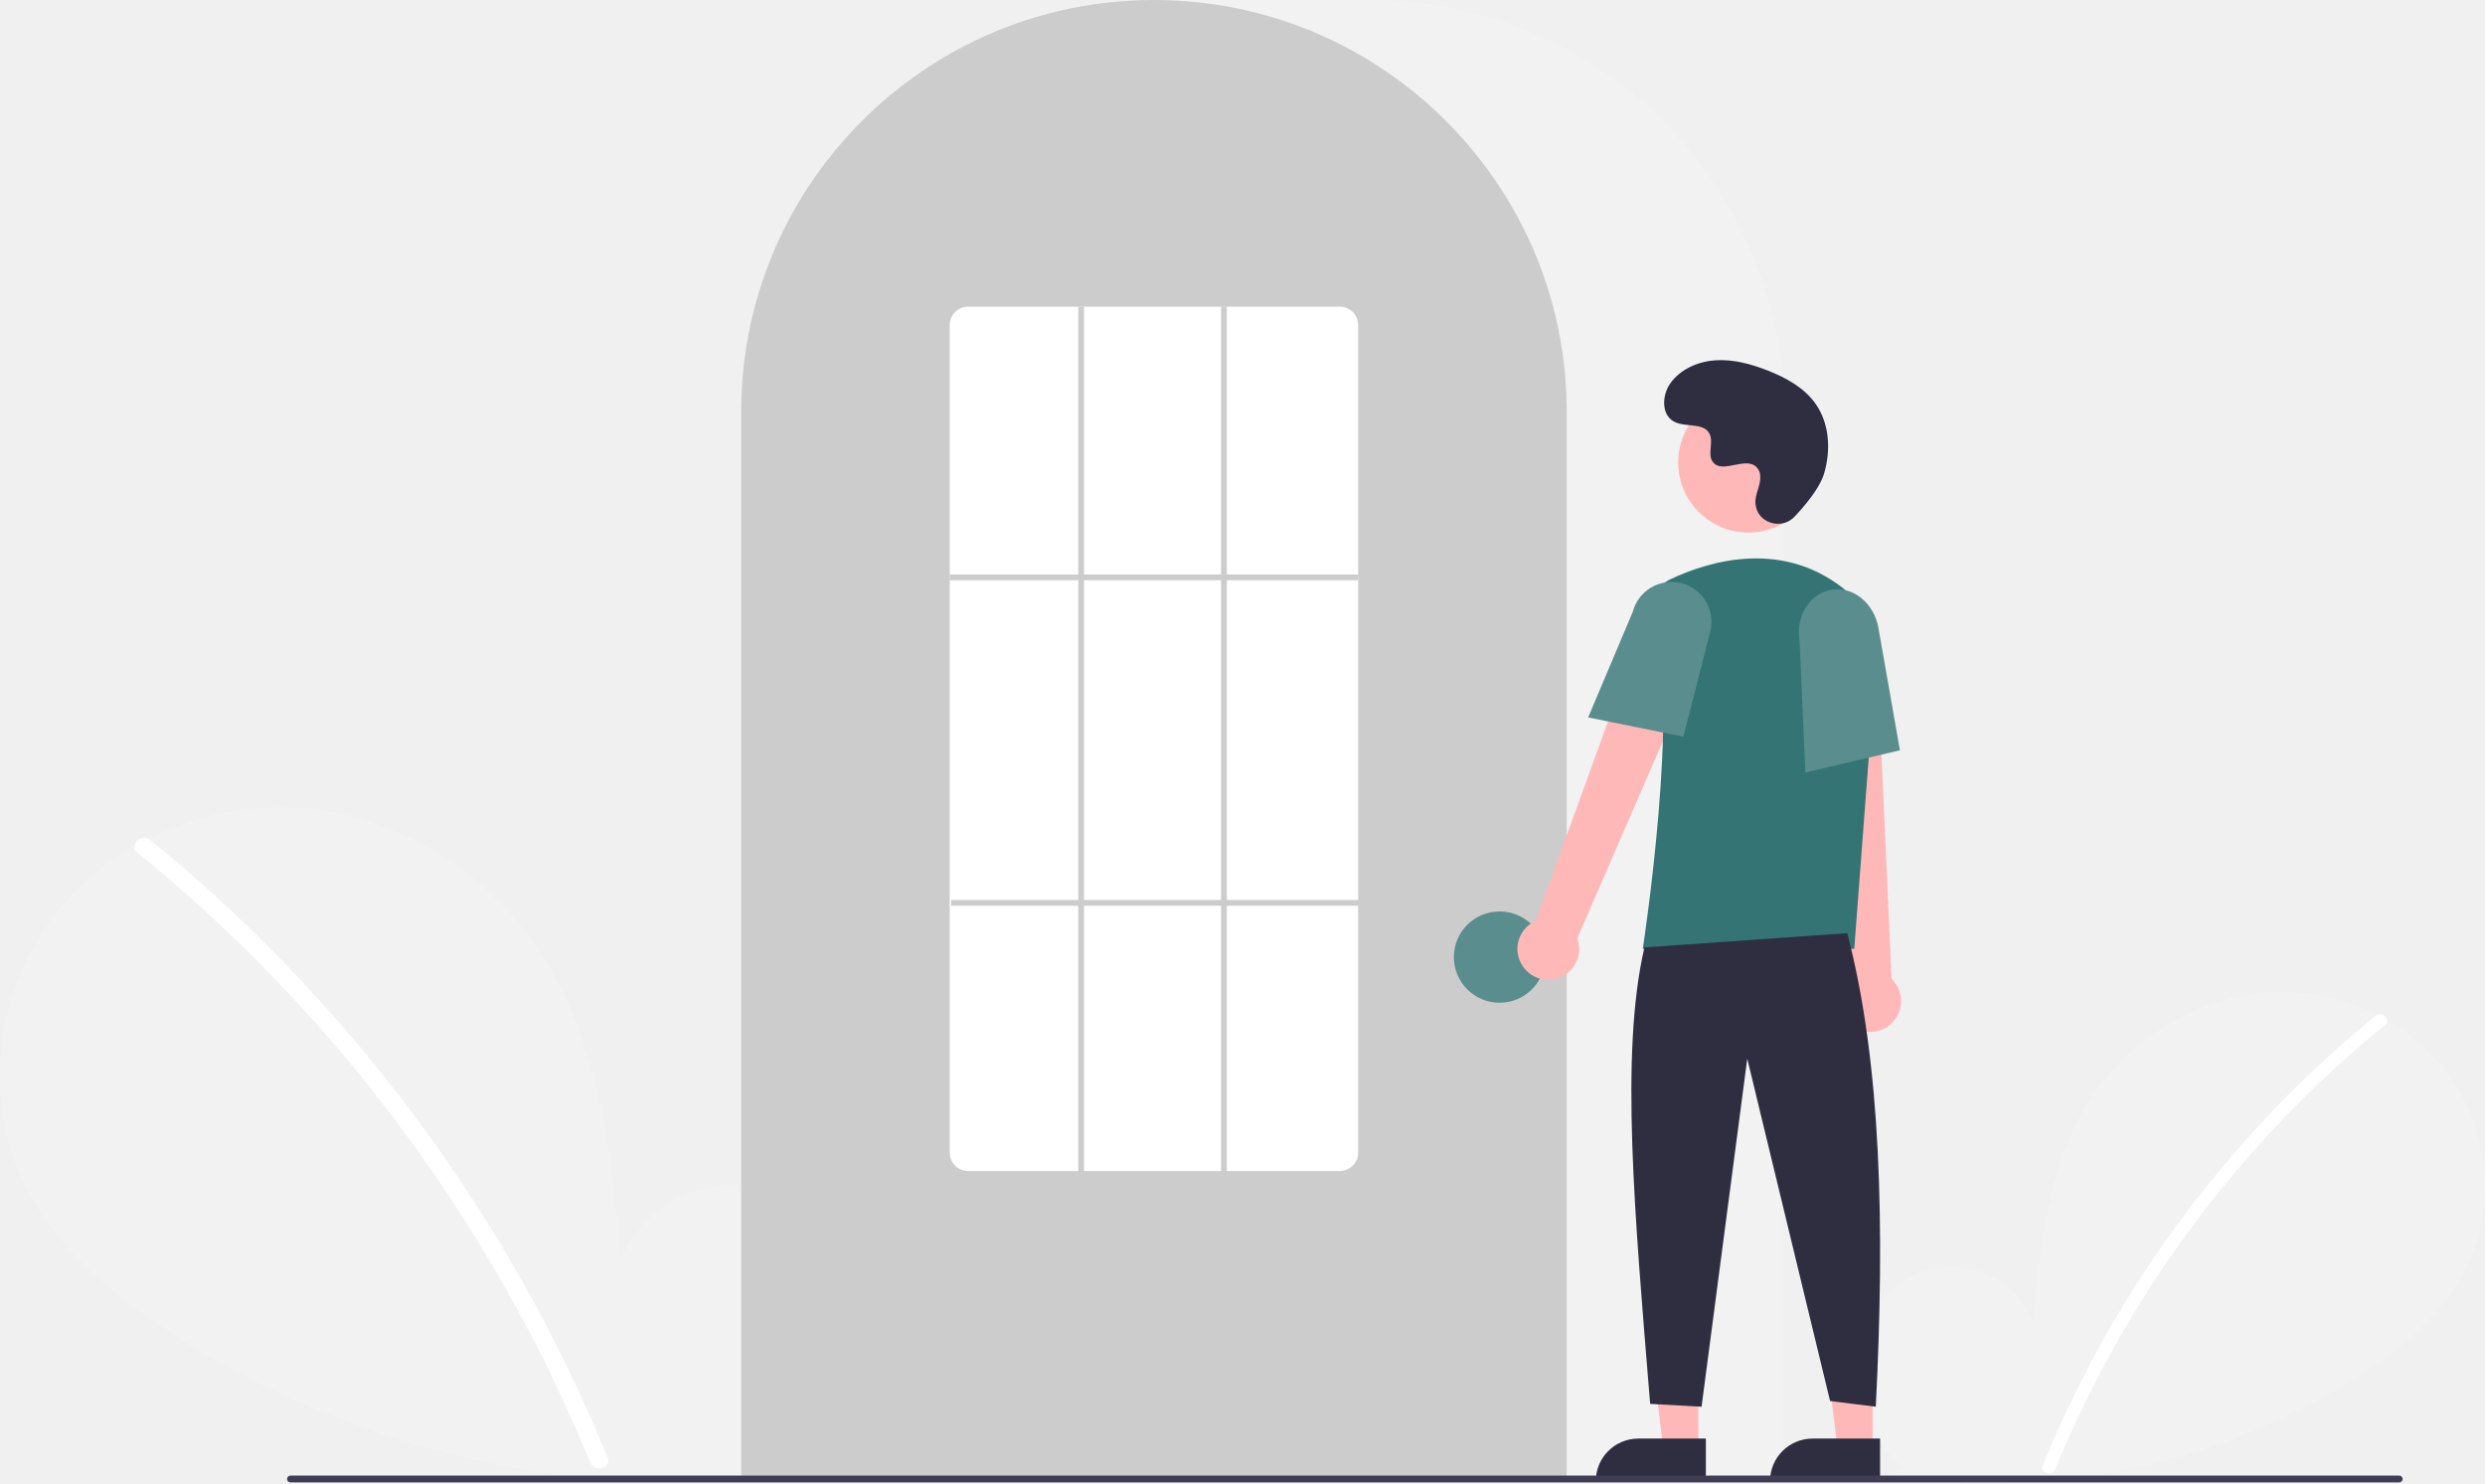
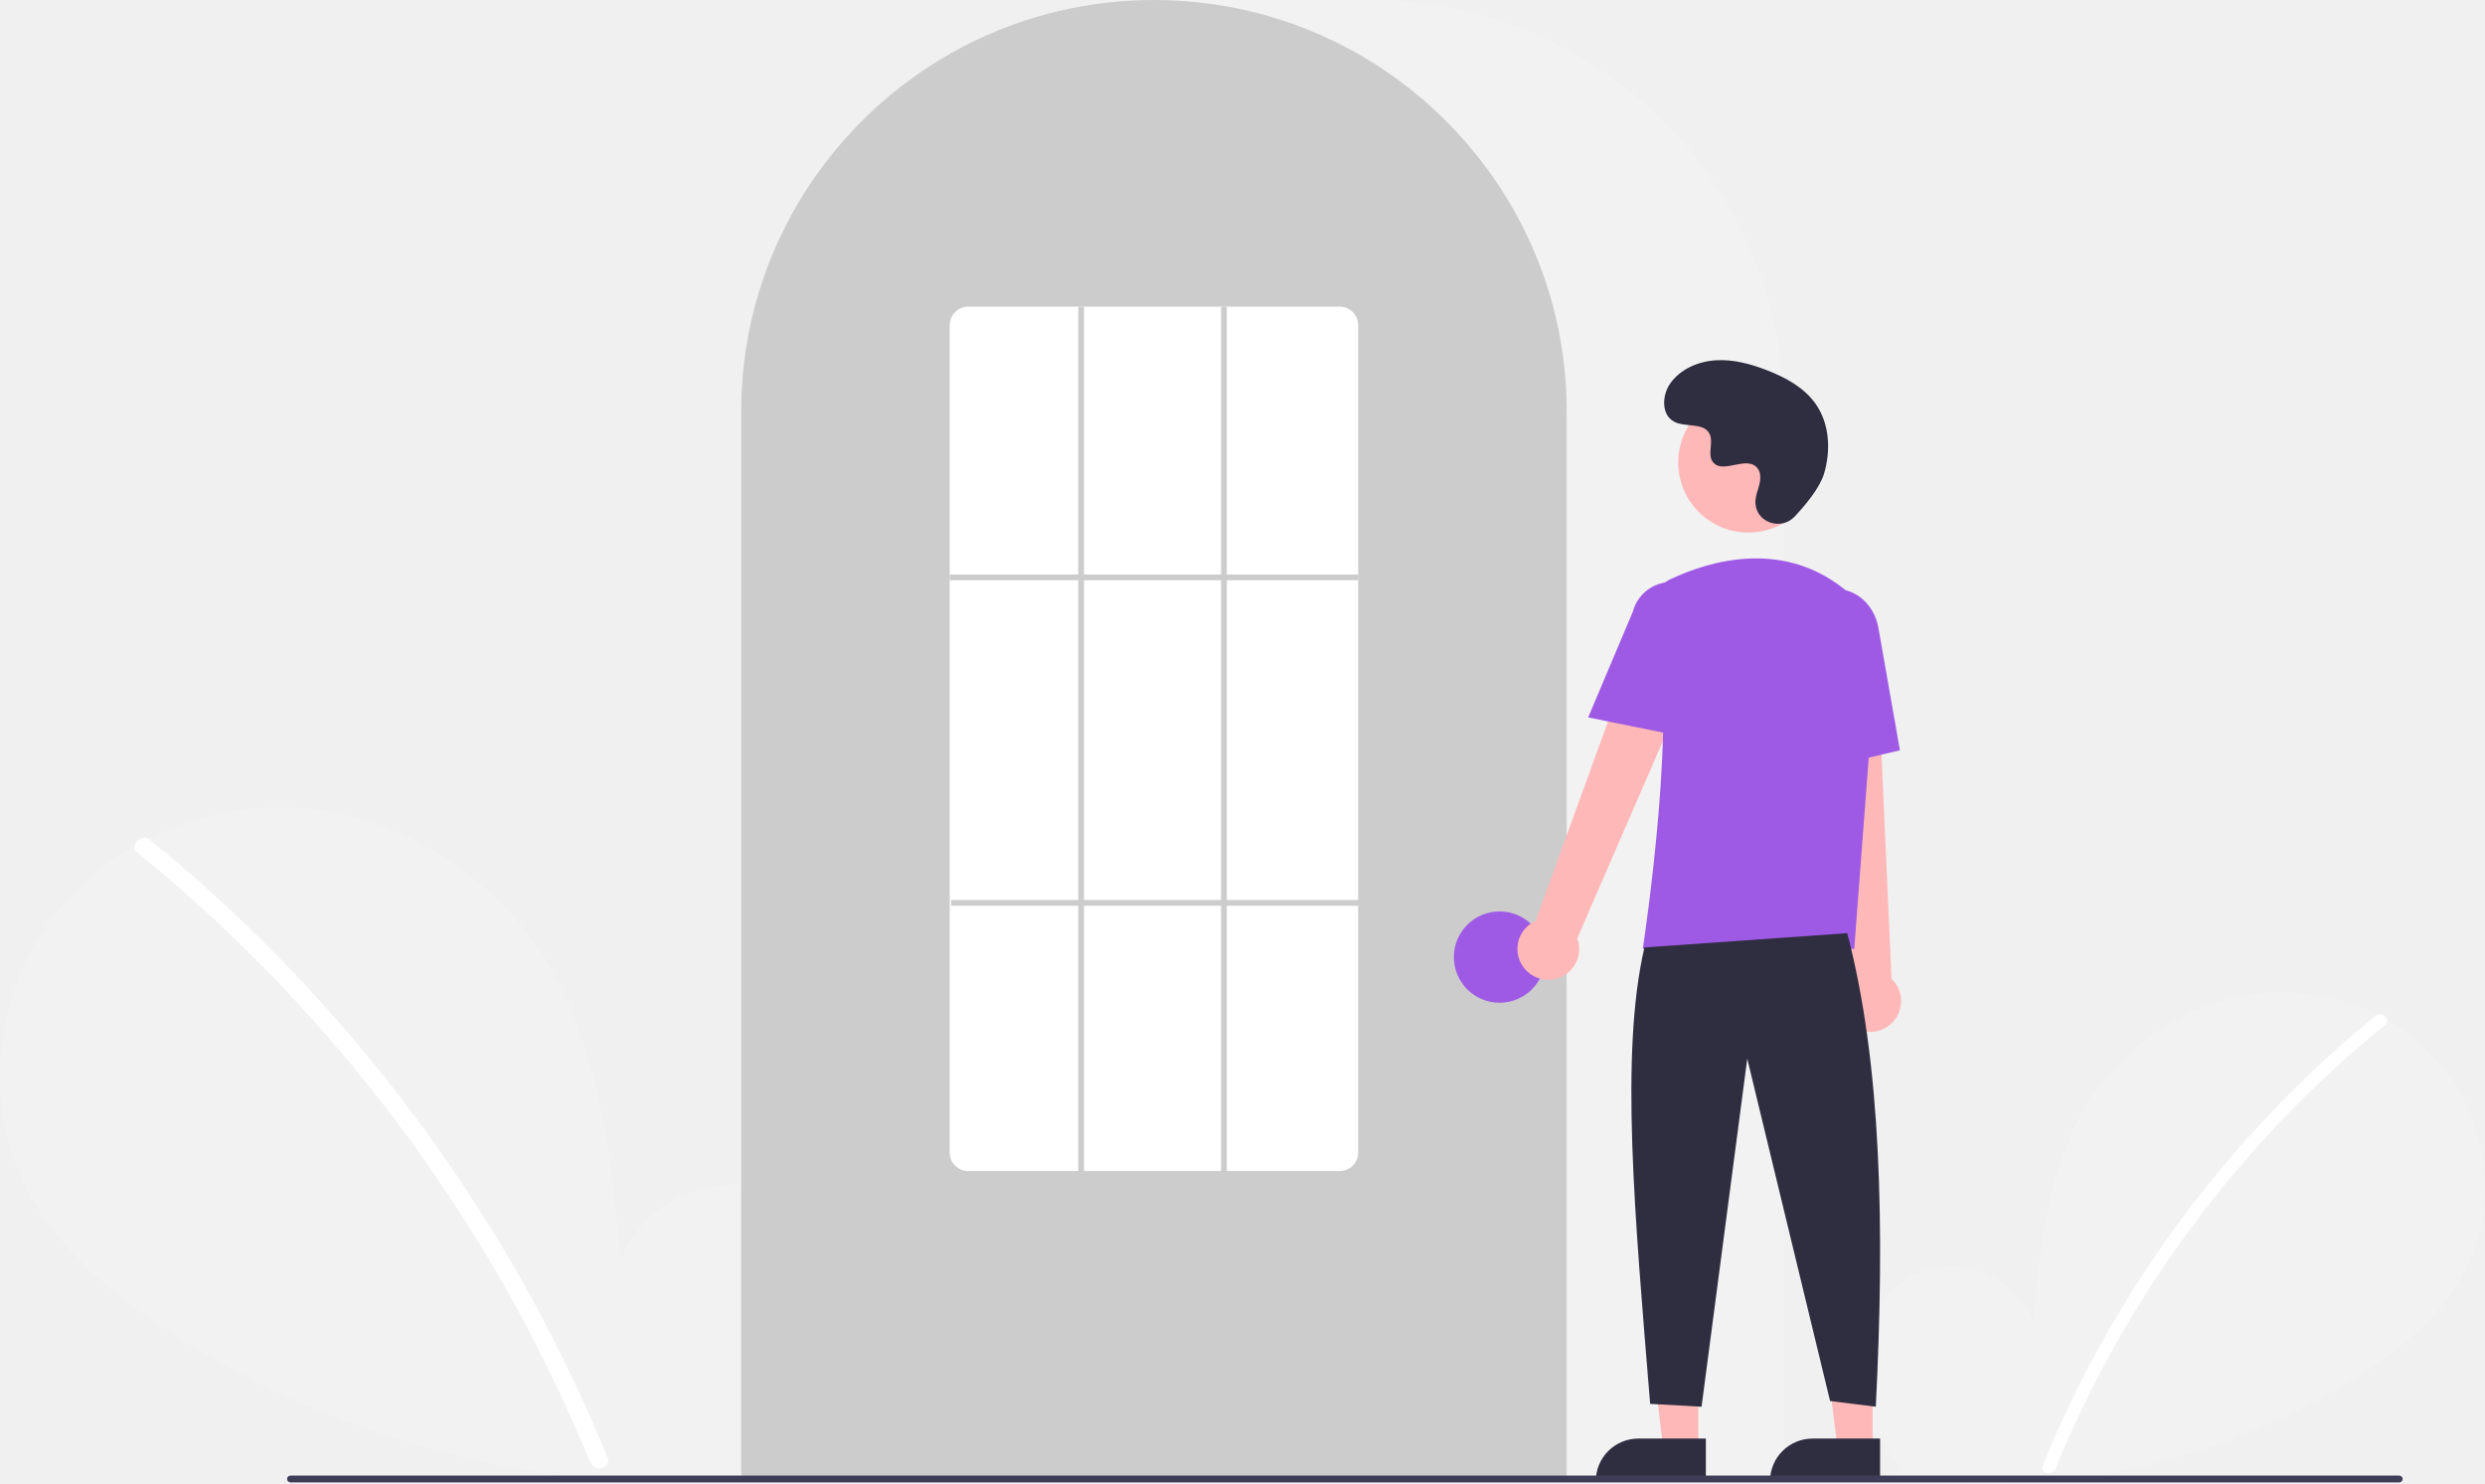
<svg xmlns="http://www.w3.org/2000/svg" width="278" height="166" viewBox="0 0 278 166" fill="none">
  <g clip-path="url(#clip0)">
    <path d="M212.843 164.123C209.284 161.119 207.122 156.374 207.689 151.755C208.256 147.135 211.768 142.889 216.323 141.908C220.878 140.927 226.07 143.642 227.454 148.086C228.215 139.519 229.092 130.592 233.653 123.295C237.783 116.689 244.936 111.961 252.688 111.116C260.44 110.27 268.602 113.464 273.436 119.575C278.271 125.686 279.455 134.57 276.069 141.586C273.574 146.755 268.979 150.601 264.164 153.73C248.605 163.757 229.944 167.834 211.614 165.212L212.843 164.123Z" fill="#F2F2F2" />
-     <path d="M265.771 113.641C259.374 118.844 253.506 124.664 248.251 131.016C240.028 140.922 233.373 152.029 228.519 163.95C228.164 164.819 229.578 165.198 229.929 164.338C237.871 144.965 250.549 127.889 266.805 114.674C267.534 114.08 266.495 113.052 265.771 113.641Z" fill="white" />
-     <path d="M89.493 163.307C94.381 159.181 97.35 152.664 96.572 146.319C95.793 139.974 90.97 134.142 84.714 132.794C78.458 131.447 71.326 135.177 69.426 141.281C68.38 129.513 67.175 117.252 60.91 107.23C55.238 98.156 45.414 91.663 34.766 90.501C24.119 89.34 12.909 93.727 6.268 102.12C-0.372 110.514 -1.998 122.716 2.653 132.353C6.079 139.451 12.391 144.734 19.004 149.032C40.103 162.745 66.277 168.463 91.181 164.803" fill="#F2F2F2" />
-     <path d="M16.797 93.97C25.582 101.117 33.642 109.11 40.86 117.834C48.078 126.55 54.433 135.944 59.836 145.884C62.856 151.461 65.568 157.198 67.962 163.069C68.45 164.264 66.508 164.784 66.025 163.602C61.786 153.251 56.541 143.339 50.365 134.009C44.219 124.713 37.186 116.034 29.362 108.095C24.937 103.606 20.268 99.365 15.377 95.388C14.374 94.573 15.803 93.161 16.797 93.97L16.797 93.97Z" fill="white" />
+     <path d="M265.771 113.641C259.374 118.845 253.506 124.664 248.251 131.016C240.028 140.923 233.373 152.029 228.519 163.95C228.164 164.82 229.578 165.198 229.929 164.338C237.871 144.965 250.549 127.889 266.804 114.674C267.534 114.08 266.494 113.052 265.771 113.641Z" fill="white" />
+     <path d="M89.493 163.306C94.381 159.181 97.35 152.664 96.572 146.319C95.793 139.974 90.97 134.142 84.714 132.794C78.458 131.447 71.326 135.177 69.426 141.28C68.38 129.512 67.175 117.251 60.91 107.23C55.238 98.156 45.414 91.662 34.766 90.501C24.119 89.339 12.909 93.727 6.268 102.12C-0.372 110.514 -1.998 122.716 2.653 132.352C6.079 139.451 12.391 144.734 19.004 149.032C40.103 162.745 66.277 168.463 91.181 164.803" fill="#F2F2F2" />
+     <path d="M16.797 93.97C25.582 101.117 33.642 109.11 40.86 117.834C48.078 126.55 54.433 135.944 59.836 145.884C62.856 151.461 65.568 157.197 67.962 163.069C68.45 164.264 66.508 164.784 66.025 163.602C61.786 153.251 56.541 143.339 50.365 134.009C44.219 124.713 37.186 116.034 29.362 108.095C24.937 103.606 20.268 99.365 15.377 95.388C14.374 94.573 15.803 93.161 16.797 93.97L16.797 93.97Z" fill="white" />
    <path d="M199.553 165.637H82.921V46.117C82.921 20.688 103.634 0 129.094 0H153.379C178.84 0 199.553 20.688 199.553 46.117V165.637Z" fill="#F2F2F2" />
-     <path d="M175.268 165.636H82.921V46.116C82.895 36.373 85.985 26.875 91.739 19.007C91.951 18.718 92.162 18.433 92.381 18.151C95.164 14.505 98.476 11.294 102.208 8.624C102.419 8.471 102.63 8.321 102.845 8.17C105.968 6.012 109.345 4.247 112.902 2.917C113.113 2.837 113.328 2.757 113.543 2.68C116.759 1.534 120.093 0.749 123.483 0.339C123.693 0.31 123.909 0.288 124.125 0.266C127.429 -0.087 130.761 -0.087 134.064 0.266C134.28 0.288 134.495 0.31 134.708 0.339C138.097 0.749 141.43 1.534 144.646 2.68C144.861 2.757 145.076 2.837 145.288 2.917C148.8 4.231 152.138 5.969 155.227 8.093C155.442 8.24 155.657 8.39 155.869 8.541C157.96 10.032 159.925 11.694 161.743 13.508C163.201 14.964 164.559 16.515 165.809 18.152C166.026 18.433 166.238 18.718 166.45 19.006C172.204 26.875 175.293 36.372 175.268 46.116V165.636Z" fill="#CCCCCC" />
-     <path d="M167.759 112.179C170.582 112.179 172.871 109.893 172.871 107.073C172.871 104.253 170.582 101.967 167.759 101.967C164.935 101.967 162.646 104.253 162.646 107.073C162.646 109.893 164.935 112.179 167.759 112.179Z" fill="#5A8D8D" />
+     <path d="M175.268 165.637H82.921V46.117C82.895 36.373 85.984 26.875 91.739 19.007C91.951 18.718 92.162 18.433 92.38 18.151C95.164 14.505 98.476 11.294 102.208 8.625C102.418 8.471 102.63 8.321 102.845 8.17C105.968 6.012 109.345 4.248 112.902 2.917C113.113 2.837 113.328 2.757 113.543 2.681C116.759 1.534 120.093 0.749 123.483 0.339C123.693 0.311 123.909 0.288 124.125 0.266C127.429 -0.087 130.761 -0.087 134.064 0.266C134.279 0.288 134.495 0.311 134.708 0.34C138.097 0.749 141.43 1.534 144.646 2.681C144.861 2.757 145.076 2.838 145.288 2.918C148.8 4.231 152.138 5.969 155.227 8.093C155.442 8.24 155.657 8.391 155.868 8.541C157.96 10.032 159.925 11.694 161.743 13.508C163.2 14.964 164.559 16.515 165.809 18.152C166.026 18.433 166.238 18.718 166.449 19.006C172.204 26.875 175.293 36.373 175.268 46.117V165.637Z" fill="#CCCCCC" />
+     <path d="M167.759 112.18C170.582 112.18 172.871 109.893 172.871 107.073C172.871 104.253 170.582 101.967 167.759 101.967C164.935 101.967 162.646 104.253 162.646 107.073C162.646 109.893 164.935 112.18 167.759 112.18Z" fill="#9F5AE5" />
    <path d="M189.998 162.057H186.081L184.217 146.965L189.999 146.965L189.998 162.057Z" fill="#FFB8B8" />
-     <path d="M183.282 160.939H190.837V165.69H178.525C178.525 165.066 178.648 164.448 178.888 163.872C179.127 163.295 179.477 162.772 179.919 162.331C180.36 161.889 180.885 161.539 181.462 161.301C182.039 161.062 182.658 160.939 183.282 160.939Z" fill="#2F2E41" />
+     <path d="M183.282 160.939H190.837V165.69H178.525C178.525 165.066 178.648 164.448 178.888 163.872C179.127 163.295 179.477 162.771 179.919 162.33C180.36 161.889 180.885 161.539 181.462 161.3C182.039 161.062 182.658 160.939 183.282 160.939Z" fill="#2F2E41" />
    <path d="M209.49 162.057H205.573L203.709 146.965L209.491 146.965L209.49 162.057Z" fill="#FFB8B8" />
-     <path d="M202.774 160.939H210.329V165.69H198.017C198.017 165.066 198.14 164.448 198.379 163.872C198.619 163.295 198.969 162.772 199.411 162.331C199.852 161.889 200.377 161.539 200.954 161.301C201.531 161.062 202.15 160.939 202.774 160.939Z" fill="#2F2E41" />
+     <path d="M202.774 160.939H210.329V165.69H198.017C198.017 165.066 198.14 164.448 198.379 163.872C198.619 163.295 198.969 162.771 199.411 162.33C199.852 161.889 200.377 161.539 200.954 161.3C201.531 161.062 202.15 160.939 202.774 160.939Z" fill="#2F2E41" />
    <path d="M170.346 108.085C170.064 107.67 169.877 107.199 169.797 106.704C169.718 106.209 169.747 105.703 169.885 105.221C170.022 104.739 170.264 104.293 170.593 103.914C170.921 103.535 171.329 103.233 171.787 103.029L185.104 66.37L191.657 69.941L176.452 104.974C176.745 105.766 176.736 106.637 176.429 107.423C176.121 108.209 175.535 108.855 174.783 109.238C174.03 109.622 173.163 109.716 172.345 109.504C171.527 109.291 170.816 108.786 170.346 108.085Z" fill="#FFB8B8" />
-     <path d="M207.489 114.973C207.054 114.724 206.678 114.382 206.39 113.972C206.101 113.563 205.905 113.094 205.817 112.601C205.729 112.108 205.75 111.601 205.879 111.117C206.009 110.632 206.243 110.182 206.565 109.798L202.439 71.019L209.897 71.359L211.611 109.503C212.222 110.087 212.597 110.873 212.665 111.715C212.734 112.556 212.491 113.393 211.983 114.067C211.475 114.741 210.737 115.206 209.908 115.373C209.08 115.54 208.219 115.398 207.489 114.973Z" fill="#FFB8B8" />
+     <path d="M207.489 114.973C207.054 114.724 206.678 114.382 206.39 113.973C206.101 113.563 205.905 113.095 205.817 112.601C205.729 112.108 205.75 111.601 205.879 111.117C206.009 110.632 206.243 110.182 206.565 109.798L202.439 71.019L209.897 71.359L211.611 109.503C212.222 110.087 212.597 110.874 212.665 111.715C212.734 112.556 212.491 113.393 211.983 114.067C211.475 114.741 210.737 115.206 209.908 115.373C209.08 115.54 208.219 115.398 207.489 114.973Z" fill="#FFB8B8" />
    <path d="M195.592 59.579C199.927 59.579 203.441 56.07 203.441 51.741C203.441 47.412 199.927 43.902 195.592 43.902C191.258 43.902 187.744 47.412 187.744 51.741C187.744 56.07 191.258 59.579 195.592 59.579Z" fill="#FFB8B8" />
-     <path d="M207.439 106.154H183.778L183.807 105.97C183.849 105.695 188.023 78.383 184.945 69.448C184.636 68.57 184.663 67.609 185.021 66.75C185.379 65.891 186.043 65.194 186.884 64.794H186.884C191.285 62.724 199.732 60.176 206.862 66.361C207.911 67.286 208.73 68.442 209.255 69.738C209.779 71.034 209.995 72.434 209.884 73.828L207.439 106.154Z" fill="#347474" />
-     <path d="M188.323 82.419L177.67 80.261L182.663 68.443C182.962 67.299 183.703 66.319 184.724 65.719C185.745 65.12 186.963 64.949 188.109 65.245C189.256 65.54 190.239 66.278 190.841 67.297C191.444 68.315 191.618 69.53 191.325 70.676L188.323 82.419Z" fill="#5A8D8D" />
-     <path d="M201.965 86.427L201.325 71.765C200.839 69.009 202.419 66.403 204.849 65.977C207.279 65.553 209.652 67.465 210.14 70.241L212.547 83.941L201.965 86.427Z" fill="#5A8D8D" />
-     <path d="M206.652 104.398C210.459 118.88 210.874 137.293 209.847 157.377L204.735 156.738L195.468 118.441L190.355 157.377L184.604 157.057C182.885 135.984 181.212 117.893 183.964 105.994L206.652 104.398Z" fill="#2F2E41" />
-     <path d="M200.764 57.798C199.3 59.356 196.581 58.52 196.39 56.392C196.375 56.227 196.376 56.06 196.393 55.895C196.491 54.953 197.037 54.097 196.906 53.102C196.877 52.854 196.784 52.618 196.638 52.416C195.471 50.855 192.732 53.114 191.631 51.701C190.956 50.835 191.75 49.471 191.231 48.503C190.548 47.226 188.522 47.856 187.252 47.156C185.839 46.378 185.923 44.212 186.854 42.895C187.988 41.288 189.977 40.431 191.942 40.307C193.906 40.184 195.857 40.714 197.691 41.428C199.775 42.239 201.841 43.36 203.123 45.19C204.683 47.416 204.833 50.407 204.053 53.01C203.578 54.593 201.959 56.526 200.764 57.798Z" fill="#2F2E41" />
-     <path d="M268.408 165.842H32.493C32.393 165.842 32.296 165.802 32.225 165.73C32.154 165.659 32.114 165.563 32.114 165.462C32.114 165.361 32.154 165.265 32.225 165.194C32.296 165.122 32.393 165.082 32.493 165.082H268.408C268.509 165.082 268.605 165.122 268.676 165.194C268.747 165.265 268.787 165.361 268.787 165.462C268.787 165.563 268.747 165.659 268.676 165.73C268.605 165.802 268.509 165.842 268.408 165.842Z" fill="#3F3D56" />
-     <path d="M149.864 131.009H108.324C107.777 131.012 107.251 130.798 106.862 130.414C106.472 130.031 106.251 129.508 106.247 128.962V36.356C106.251 35.809 106.472 35.287 106.862 34.903C107.251 34.519 107.777 34.305 108.324 34.308H149.864C150.411 34.305 150.937 34.519 151.327 34.903C151.716 35.287 151.937 35.809 151.941 36.356V128.962C151.937 129.508 151.716 130.031 151.327 130.414C150.937 130.798 150.411 131.012 149.864 131.009Z" fill="white" />
+     <path d="M207.439 106.154H183.778L183.807 105.97C183.849 105.695 188.023 78.383 184.945 69.448C184.636 68.57 184.663 67.609 185.021 66.75C185.379 65.891 186.043 65.194 186.884 64.794H186.884C191.285 62.724 199.732 60.175 206.862 66.361C207.911 67.286 208.73 68.442 209.255 69.738C209.779 71.034 209.995 72.434 209.884 73.827L207.439 106.154Z" fill="#9F5AE5" />
+     <path d="M188.322 82.419L177.67 80.261L182.663 68.443C182.962 67.299 183.703 66.319 184.724 65.719C185.745 65.12 186.962 64.949 188.109 65.245C189.256 65.54 190.238 66.278 190.841 67.297C191.444 68.315 191.618 69.53 191.325 70.676L188.322 82.419Z" fill="#9F5AE5" />
+     <path d="M201.965 86.427L201.325 71.765C200.839 69.009 202.419 66.403 204.849 65.978C207.279 65.553 209.652 67.465 210.14 70.241L212.547 83.942L201.965 86.427Z" fill="#9F5AE5" />
+     <path d="M206.652 104.398C210.459 118.88 210.874 137.293 209.847 157.377L204.735 156.738L195.468 118.441L190.355 157.377L184.604 157.058C182.885 135.984 181.212 117.893 183.964 105.994L206.652 104.398Z" fill="#2F2E41" />
+     <path d="M200.764 57.798C199.3 59.356 196.581 58.52 196.39 56.392C196.375 56.227 196.376 56.06 196.393 55.895C196.491 54.953 197.037 54.097 196.906 53.102C196.877 52.854 196.784 52.618 196.638 52.416C195.471 50.856 192.732 53.114 191.631 51.701C190.956 50.835 191.75 49.471 191.231 48.503C190.548 47.226 188.522 47.856 187.252 47.156C185.839 46.378 185.923 44.212 186.854 42.895C187.988 41.288 189.977 40.431 191.942 40.307C193.906 40.184 195.857 40.714 197.691 41.428C199.775 42.239 201.841 43.36 203.123 45.19C204.683 47.416 204.833 50.407 204.053 53.01C203.578 54.593 201.959 56.526 200.764 57.798Z" fill="#2F2E41" />
+     <path d="M268.408 165.842H32.493C32.392 165.842 32.296 165.801 32.225 165.73C32.154 165.659 32.114 165.562 32.114 165.462C32.114 165.361 32.154 165.265 32.225 165.194C32.296 165.122 32.392 165.082 32.493 165.082H268.408C268.509 165.082 268.605 165.122 268.676 165.194C268.747 165.265 268.787 165.361 268.787 165.462C268.787 165.562 268.747 165.659 268.676 165.73C268.605 165.801 268.509 165.842 268.408 165.842Z" fill="#3F3D56" />
+     <path d="M149.864 131.009H108.324C107.777 131.012 107.251 130.798 106.862 130.415C106.472 130.031 106.251 129.508 106.247 128.962V36.356C106.251 35.809 106.472 35.287 106.862 34.903C107.251 34.519 107.777 34.305 108.324 34.308H149.864C150.412 34.305 150.937 34.519 151.327 34.903C151.716 35.287 151.937 35.809 151.941 36.356V128.962C151.937 129.508 151.716 130.031 151.327 130.415C150.937 130.798 150.412 131.012 149.864 131.009Z" fill="white" />
    <path d="M151.941 64.272H106.247V64.911H151.941V64.272Z" fill="#CCCCCC" />
-     <path d="M152.101 100.69H106.407V101.329H152.101V100.69Z" fill="#CCCCCC" />
+     <path d="M152.101 100.691H106.407V101.329H152.101V100.691Z" fill="#CCCCCC" />
    <path d="M121.266 34.308H120.626V131.328H121.266V34.308Z" fill="#CCCCCC" />
-     <path d="M137.243 34.308H136.604V131.328H137.243V34.308Z" fill="#CCCCCC" />
+     <path d="M137.242 34.308H136.603V131.328H137.242V34.308Z" fill="#CCCCCC" />
  </g>
  <defs>
    <clipPath id="clip0">
      <rect width="278" height="166" fill="white" />
    </clipPath>
  </defs>
</svg>
